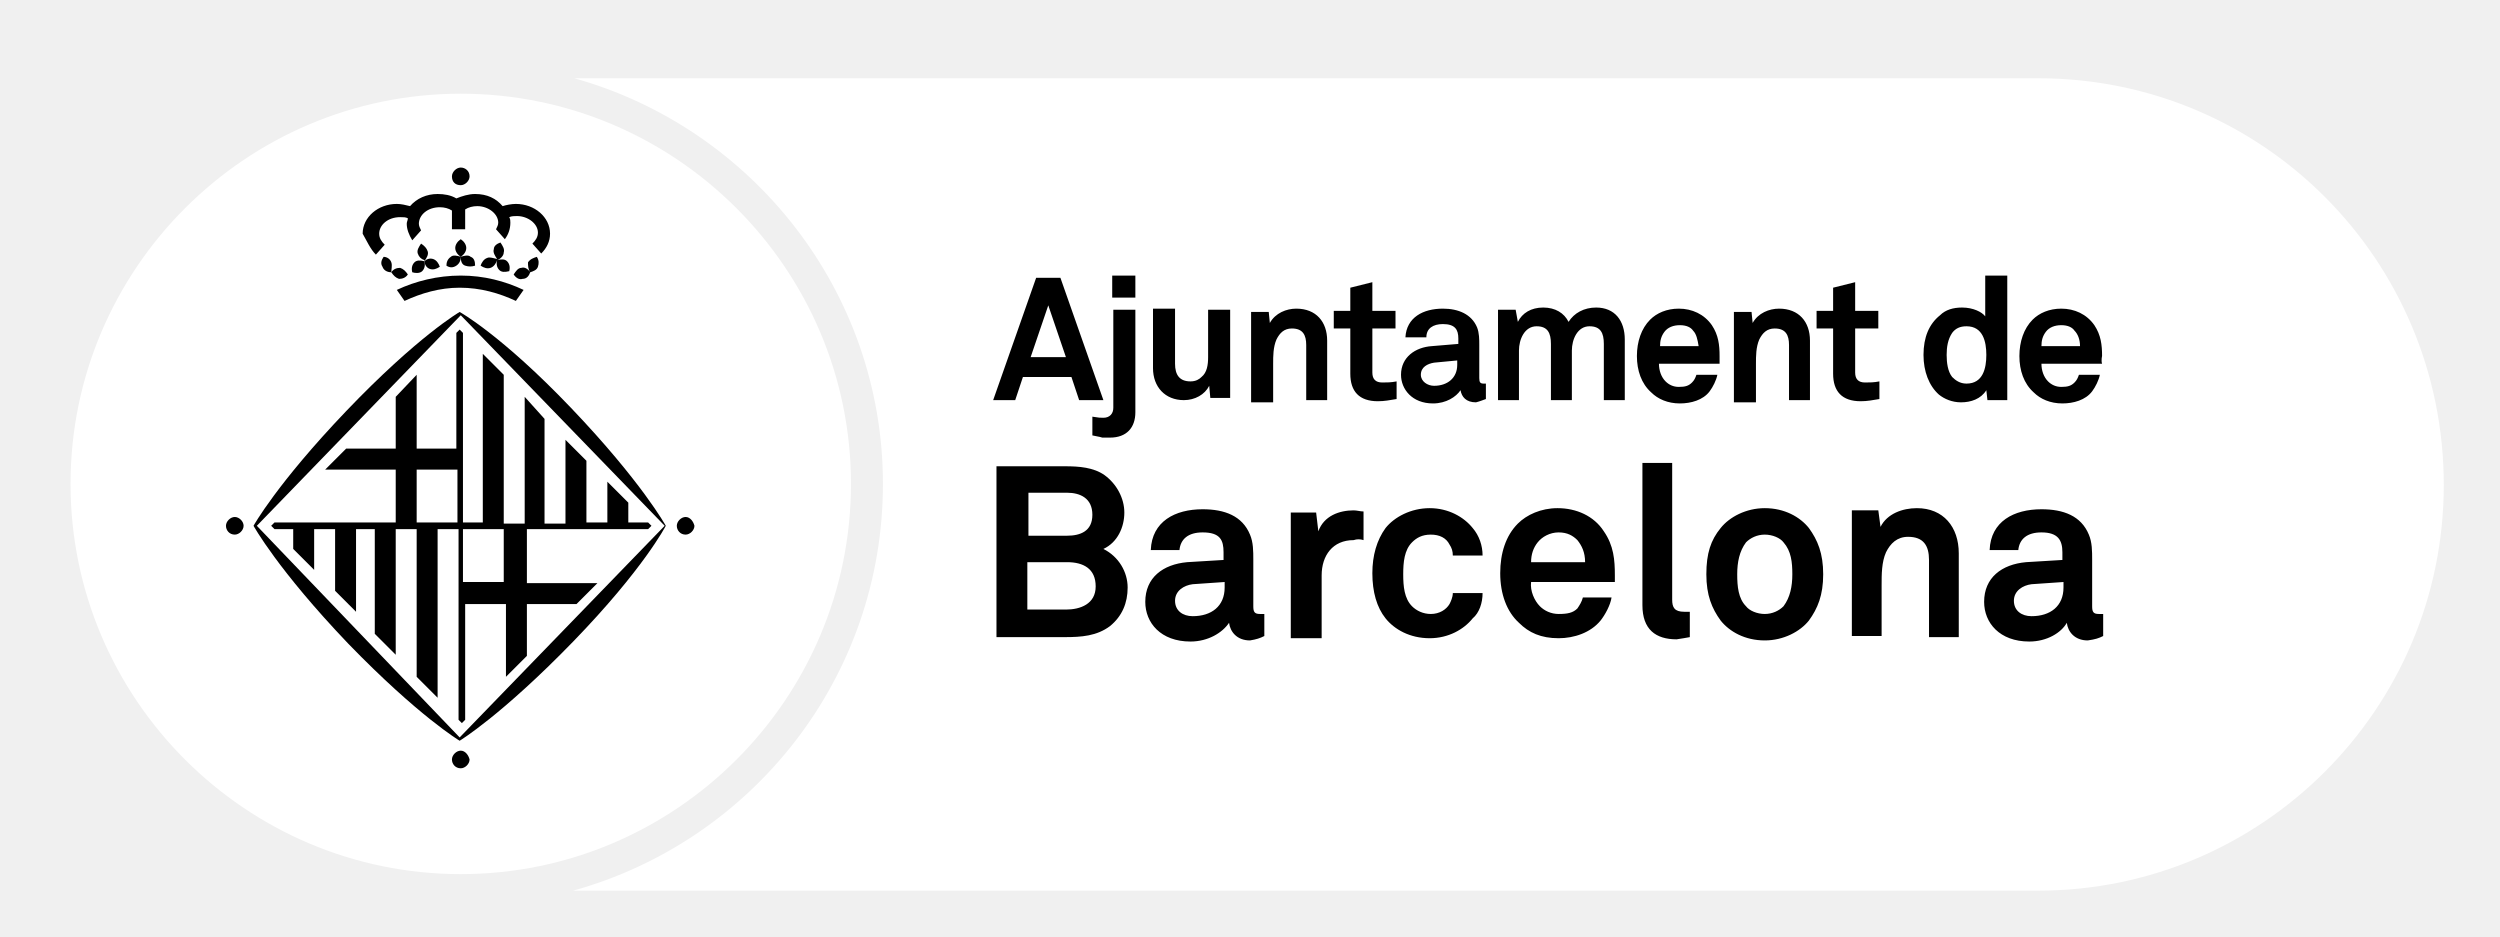
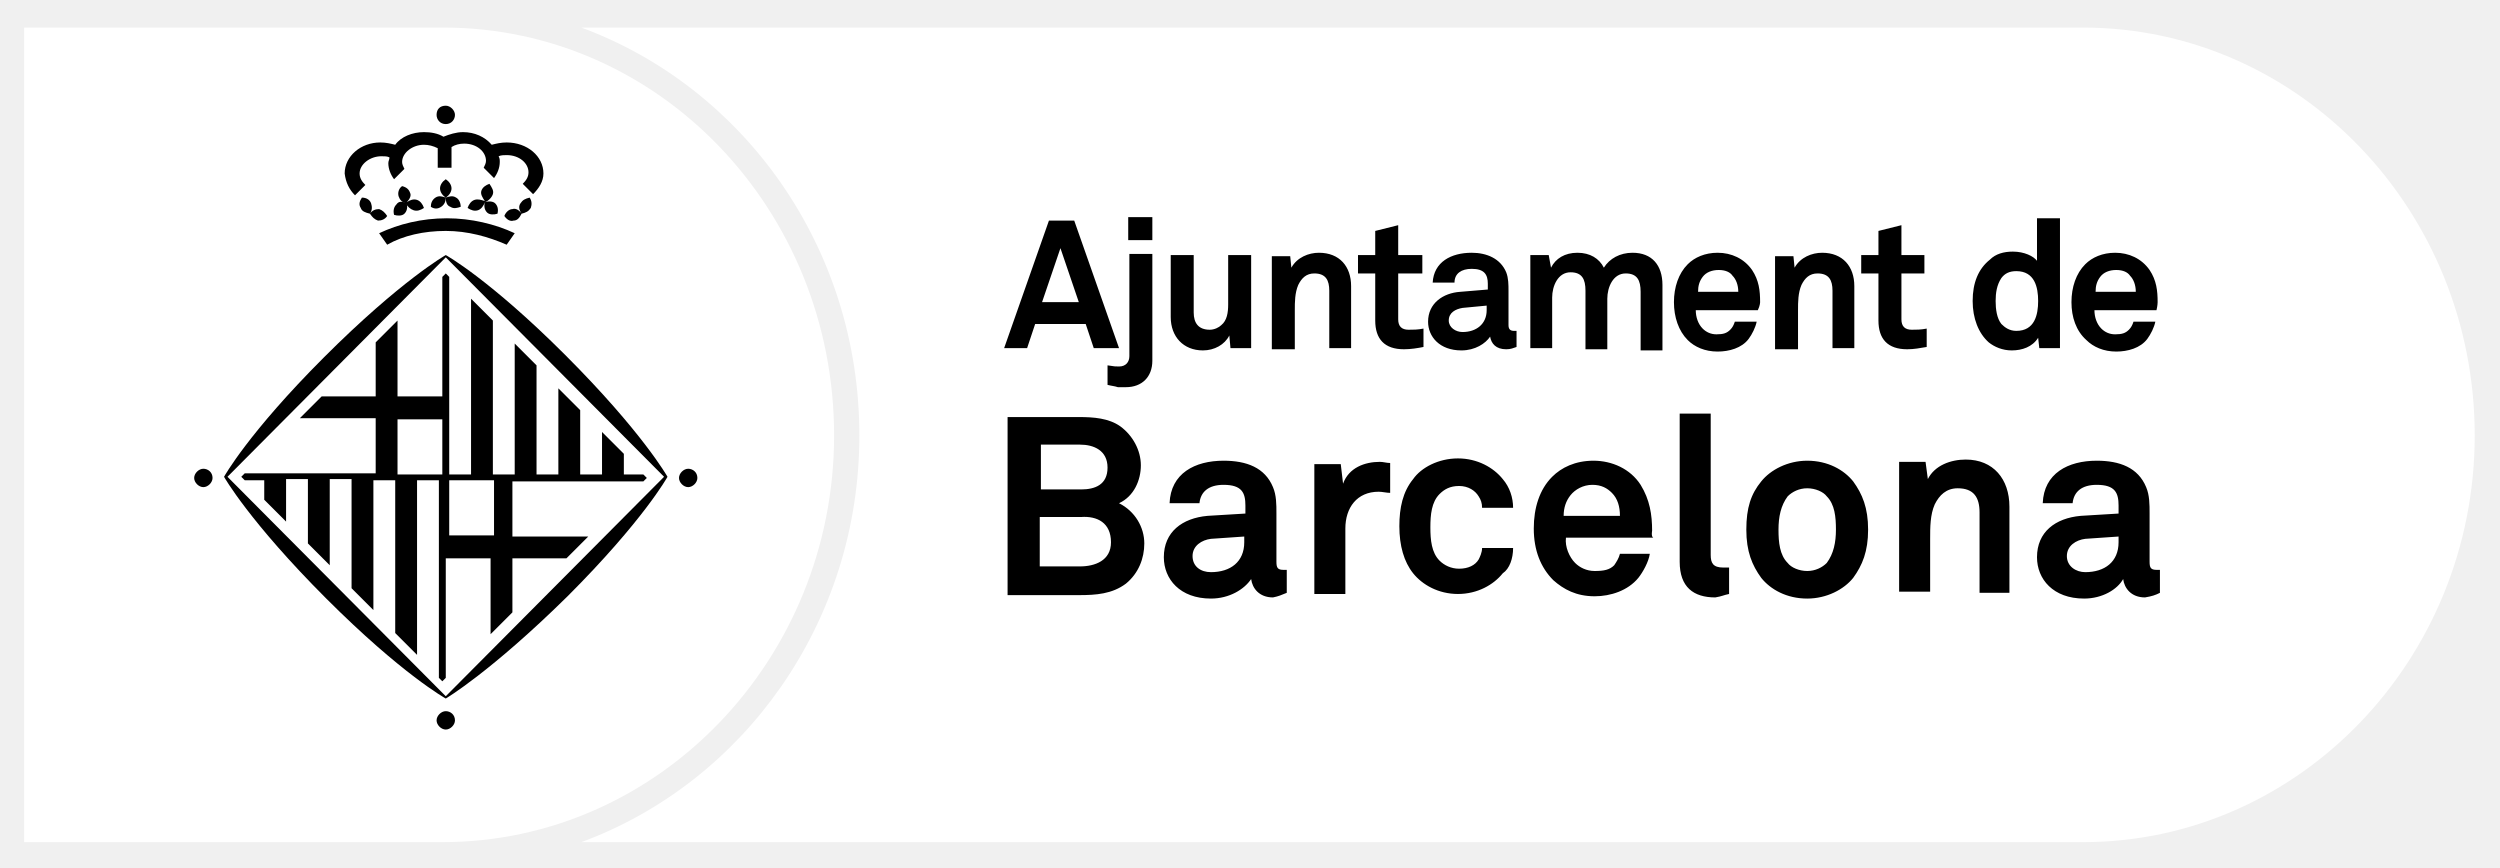
- <svg xmlns="http://www.w3.org/2000/svg" version="1.1" x="0px" y="0px" viewBox="0 0 226.8 85" style="enable-background:new 0 0 226.8 85;" xml:space="preserve">
+ <svg xmlns="http://www.w3.org/2000/svg" version="1.1" x="0px" y="0px" viewBox="0 0 217.6 75.5" style="enable-background:new 0 0 217.6 75.5;" xml:space="preserve">
  <style type="text/css">
	.st0{fill:#FFFFFF;}
</style>
  <g id="Capa_1">
</g>
  <g id="dsgn">
    <g>
-       <path class="st0" d="M80.1,43.9c0-17.5-11.9-32.3-28-36.8h132.8c20.4,0,36.8,16.5,36.8,36.9c0,20.3-16.5,36.8-36.8,36.8    c0,0,0,0-0.1,0H52C68.2,76.3,80.1,61.5,80.1,43.9z" />
-       <path class="st0" d="M41.8,8.5c19.5,0,35.4,15.9,35.4,35.4c0,19.5-15.9,35.4-35.4,35.4c-19.5,0-35.4-15.9-35.4-35.4    C6.4,24.4,22.3,8.5,41.8,8.5z" />
+       <path class="st0" d="M215.4,37.9c0,19.5-15.3,35.4-34.1,35.4H50.6c14.1-5.2,24.2-19.1,24.2-35.4c0-16.4-10.1-30.3-24.2-35.5h130.7    C200.1,2.4,215.4,18.3,215.4,37.9z" />
+       <path class="st0" d="M72.6,37.9c0,19.5-15.3,35.4-34.1,35.4H2.1V2.4h36.5C57.4,2.4,72.6,18.3,72.6,37.9z" />
    </g>
+     <path d="M184.4,47.2c0,1.7-1.2,2.6-2.9,2.6c-0.8,0-1.6-0.5-1.6-1.4c0-0.9,0.8-1.4,1.6-1.5l2.9-0.2V47.2z M188,51.6v-2   c0,0-0.2,0-0.3,0c-0.5,0-0.6-0.2-0.6-0.7v-4.2c0-0.8,0-1.6-0.3-2.3c-0.7-1.7-2.3-2.3-4.3-2.3c-2.5,0-4.6,1.1-4.7,3.7h2.6   c0.1-1,0.8-1.6,2.1-1.6c1.6,0,1.9,0.7,1.9,1.8v0.7l-3.3,0.2c-2.2,0.2-3.8,1.4-3.8,3.6c0,1.9,1.4,3.6,4.1,3.6c1.6,0,2.9-0.8,3.4-1.7   c0.1,0.8,0.7,1.6,1.9,1.6C187.3,51.9,187.6,51.8,188,51.6z M174.9,51.7v-7.6c0-2.4-1.4-4.1-3.8-4.1c-1.3,0-2.7,0.5-3.3,1.7   l-0.2-1.5h-2.3v11.3h2.7v-4.6c0-1,0-2.1,0.4-3c0.4-0.8,1-1.4,2-1.4c1.4,0,1.9,0.8,1.9,2.1v7H174.9z M159.8,46.1   c0,1.1-0.2,2.1-0.8,2.9c-0.4,0.4-1,0.7-1.7,0.7c-0.7,0-1.4-0.3-1.7-0.7c-0.7-0.7-0.8-1.8-0.8-2.9c0-1.1,0.2-2.1,0.8-2.9   c0.4-0.4,1-0.7,1.7-0.7c0.7,0,1.4,0.3,1.7,0.7C159.7,43.9,159.8,45,159.8,46.1 M162.6,46.1c0-1.9-0.5-3.1-1.3-4.2   c-0.8-1-2.2-1.8-4-1.8c-1.7,0-3.2,0.8-4,1.8c-0.9,1.1-1.3,2.3-1.3,4.2c0,1.9,0.5,3.1,1.3,4.2c0.8,1,2.2,1.8,4,1.8   c1.7,0,3.2-0.8,4-1.8C162.1,49.2,162.6,48,162.6,46.1 M150.5,51.7v-2.3c-0.2,0-0.2,0-0.5,0c-0.9,0-1.1-0.4-1.1-1.1V36h-2.7v12.9   c0,2.2,1.2,3.1,3.1,3.1C149.9,51.9,150,51.8,150.5,51.7 M141,44.9h-4.9c0-0.7,0.2-1.3,0.6-1.8c0.4-0.5,1.1-0.9,1.9-0.9   c0.8,0,1.3,0.3,1.7,0.7C140.8,43.4,141,44.1,141,44.9 M143.8,46.2c0-1.4-0.2-2.7-1-4c-0.9-1.4-2.5-2.1-4.1-2.1   c-1.6,0-2.8,0.6-3.6,1.4c-1.1,1.1-1.6,2.7-1.6,4.5c0,1.9,0.6,3.4,1.7,4.5c0.9,0.8,2,1.4,3.6,1.4c1.4,0,2.9-0.5,3.8-1.6   c0.4-0.5,0.9-1.4,1-2.1h-2.6c-0.1,0.4-0.3,0.7-0.5,1c-0.4,0.4-0.9,0.5-1.7,0.5c-0.7,0-1.3-0.3-1.7-0.7c-0.5-0.5-0.9-1.4-0.8-2.2   h7.6C143.7,46.7,143.8,46.2,143.8,46.2 M131.7,47.7h-2.7c0,0.4-0.2,0.8-0.3,1c-0.3,0.5-0.9,0.8-1.7,0.8c-0.7,0-1.3-0.3-1.7-0.7   c-0.7-0.7-0.8-1.8-0.8-2.9c0-1.1,0.1-2.2,0.8-2.9c0.4-0.4,0.9-0.7,1.7-0.7c0.8,0,1.4,0.4,1.7,0.9c0.2,0.3,0.3,0.6,0.3,1h2.7   c0-0.9-0.3-1.8-0.9-2.5c-0.8-1-2.2-1.8-3.9-1.8c-1.7,0-3.2,0.8-3.9,1.8c-0.9,1.1-1.2,2.5-1.2,4.1c0,1.7,0.4,3.1,1.2,4.1   c0.8,1,2.2,1.8,3.9,1.8c1.7,0,3.1-0.8,3.9-1.8C131.4,49.5,131.7,48.6,131.7,47.7 M121,42.9v-2.6c-0.3,0-0.6-0.1-0.9-0.1   c-1.3,0-2.7,0.5-3.2,1.9l-0.2-1.7h-2.3v11.3h2.7V46c0-1.8,1-3.2,2.9-3.2C120.3,42.8,120.7,42.9,121,42.9 M108.3,47.2   c0,1.7-1.2,2.6-2.9,2.6c-0.9,0-1.6-0.5-1.6-1.4c0-0.9,0.8-1.4,1.6-1.5l2.9-0.2V47.2z M112,51.6v-2c0,0-0.2,0-0.3,0   c-0.5,0-0.6-0.2-0.6-0.7v-4.2c0-0.8,0-1.6-0.3-2.3c-0.7-1.7-2.3-2.3-4.3-2.3c-2.5,0-4.6,1.1-4.7,3.7h2.6c0.1-1,0.8-1.6,2.1-1.6   c1.6,0,1.9,0.7,1.9,1.8v0.7l-3.3,0.2c-2.2,0.2-3.8,1.4-3.8,3.6c0,1.9,1.4,3.6,4.1,3.6c1.6,0,2.9-0.8,3.5-1.7   c0.1,0.8,0.7,1.6,1.9,1.6C111.3,51.9,111.5,51.8,112,51.6z M96.7,47.2c0,1.6-1.4,2.1-2.7,2.1h-3.5v-4.3h3.6   C95.5,44.9,96.7,45.5,96.7,47.2 M96.4,40.7c0,1.5-1.1,1.9-2.3,1.9h-3.5v-3.9H94C95.2,38.7,96.4,39.2,96.4,40.7 M99.6,47.3   c0-1.4-0.8-2.8-2.2-3.5c1.3-0.6,1.9-2,1.9-3.3c0-1.3-0.7-2.6-1.8-3.4c-1-0.7-2.3-0.8-3.6-0.8h-6.2v15.5h6.2c1.5,0,2.9-0.1,4.1-1   C99.1,49.9,99.6,48.6,99.6,47.3" />
+     <path d="M185.9,25.4h-3.5c0-0.5,0.1-0.9,0.4-1.3c0.3-0.4,0.8-0.6,1.4-0.6c0.6,0,1,0.2,1.2,0.5C185.7,24.3,185.9,24.8,185.9,25.4    M187.8,26.3c0-1-0.1-1.9-0.7-2.8c-0.7-1-1.8-1.5-3-1.5c-1.1,0-2,0.4-2.6,1c-0.8,0.8-1.2,2-1.2,3.3c0,1.3,0.4,2.5,1.3,3.3   c0.6,0.6,1.5,1,2.6,1c1,0,2.1-0.3,2.7-1.1c0.3-0.4,0.6-1,0.7-1.5h-1.9c-0.1,0.3-0.2,0.5-0.4,0.7c-0.3,0.3-0.6,0.4-1.2,0.4   c-0.5,0-0.9-0.2-1.2-0.5c-0.4-0.4-0.6-1-0.6-1.6h5.4C187.8,26.6,187.8,26.3,187.8,26.3 M177.4,26.2c0,1.2-0.3,2.6-1.9,2.6   c-0.6,0-1-0.3-1.3-0.6c-0.4-0.5-0.5-1.3-0.5-2c0-0.7,0.1-1.4,0.5-2c0.3-0.4,0.7-0.6,1.3-0.6C177.1,23.6,177.4,25,177.4,26.2    M179.3,30.3V19h-2v3.7c-0.3-0.4-1.1-0.8-2.1-0.8c-0.8,0-1.5,0.2-2,0.7c-1,0.8-1.5,2-1.5,3.6c0,1.5,0.5,2.8,1.4,3.6   c0.5,0.4,1.2,0.7,2,0.7c0.9,0,1.8-0.3,2.3-1.1l0.1,0.9H179.3z M167.7,30.2v-1.6c-0.5,0.1-0.9,0.1-1.3,0.1c-0.6,0-0.9-0.3-0.9-0.9   v-4h2v-1.6h-2v-2.6l-2,0.5v2.1H162v1.6h1.5v4.1c0,1.6,0.8,2.5,2.5,2.5C166.6,30.4,167.1,30.3,167.7,30.2 M161.4,30.3v-5.4   c0-1.7-1-2.9-2.8-2.9c-0.9,0-1.9,0.4-2.4,1.3l-0.1-1h-1.6v8.1h2V27c0-0.7,0-1.5,0.3-2.2c0.3-0.6,0.7-1,1.4-1c1,0,1.3,0.6,1.3,1.5v5   H161.4z M151.3,25.4h-3.5c0-0.5,0.1-0.9,0.4-1.3c0.3-0.4,0.8-0.6,1.4-0.6c0.6,0,1,0.2,1.2,0.5C151.1,24.3,151.3,24.8,151.3,25.4    M153.2,26.3c0-1-0.1-1.9-0.7-2.8c-0.7-1-1.8-1.5-3-1.5c-1.1,0-2,0.4-2.6,1c-0.8,0.8-1.2,2-1.2,3.3c0,1.3,0.4,2.5,1.2,3.3   c0.6,0.6,1.5,1,2.6,1c1,0,2.1-0.3,2.7-1.1c0.3-0.4,0.6-1,0.7-1.5h-1.9c-0.1,0.3-0.2,0.5-0.4,0.7c-0.3,0.3-0.6,0.4-1.2,0.4   c-0.5,0-0.9-0.2-1.2-0.5c-0.4-0.4-0.6-1-0.6-1.6h5.4C153.2,26.6,153.2,26.3,153.2,26.3 M144.7,30.3v-5.5c0-1.7-0.9-2.8-2.6-2.8   c-1.1,0-2,0.5-2.5,1.3c-0.4-0.8-1.2-1.3-2.3-1.3c-1.1,0-1.9,0.5-2.3,1.3l-0.2-1.1h-1.6v8.1h1.9v-4.4c0-1,0.5-2.2,1.6-2.2   c1,0,1.3,0.6,1.3,1.6v5.1h1.9v-4.4c0-1,0.5-2.2,1.6-2.2c1,0,1.3,0.6,1.3,1.6v5.1H144.7z M129.4,27c0,1.2-0.9,1.9-2.1,1.9   c-0.6,0-1.2-0.4-1.2-1c0-0.7,0.6-1,1.2-1.1l2.1-0.2V27z M132,30.2v-1.4c0,0-0.1,0-0.2,0c-0.3,0-0.5-0.1-0.5-0.5v-3   c0-0.5,0-1.1-0.2-1.6c-0.5-1.2-1.7-1.7-3-1.7c-1.8,0-3.3,0.8-3.4,2.6h1.9c0-0.8,0.6-1.2,1.5-1.2c1.1,0,1.4,0.5,1.4,1.3v0.5   l-2.4,0.2c-1.5,0.1-2.8,1-2.8,2.6c0,1.3,1,2.5,2.9,2.5c1.2,0,2.1-0.6,2.5-1.2c0.1,0.6,0.5,1.1,1.4,1.1   C131.5,30.4,131.7,30.3,132,30.2z M123.9,30.2v-1.6c-0.5,0.1-0.9,0.1-1.3,0.1c-0.6,0-0.9-0.3-0.9-0.9v-4h2.1v-1.6h-2.1v-2.6l-2,0.5   v2.1h-1.5v1.6h1.5v4.1c0,1.6,0.8,2.5,2.5,2.5C122.8,30.4,123.4,30.3,123.9,30.2 M117.6,30.3v-5.4c0-1.7-1-2.9-2.8-2.9   c-0.9,0-1.9,0.4-2.4,1.3l-0.1-1h-1.6v8.1h2V27c0-0.7,0-1.5,0.3-2.2c0.3-0.6,0.7-1,1.4-1c1,0,1.3,0.6,1.3,1.5v5H117.6z M108.9,30.3   v-8.1h-2v4.3c0,0.7-0.1,1.4-0.6,1.8c-0.2,0.2-0.6,0.4-1,0.4c-1,0-1.4-0.6-1.4-1.5v-5h-2v5.4c0,1.7,1.1,2.9,2.8,2.9   c1,0,1.9-0.5,2.3-1.3l0.1,1.1H108.9z M100.3,31.4v-9.3h-2V31c0,0.5-0.3,0.9-0.9,0.9c-0.3,0-0.4,0-1-0.1v1.7   c0.4,0.1,0.6,0.1,0.9,0.2c0.2,0,0.5,0,0.7,0C99.4,33.7,100.3,32.8,100.3,31.4 M100.3,18.9h-2.1v2h2.1V18.9z M93.9,26.3h-3.2   l1.6-4.7L93.9,26.3z M97.4,30.3l-3.9-11.1h-2.2l-3.9,11.1h2l0.7-2.1h4.4l0.7,2.1H97.4z" />
    <g>
      <g>
        <g>
-           <path d="M40.9,23.3c-0.3,0.2-0.4,0.5-0.4,0.8c0.3,0.2,0.6,0.2,0.9,0c0.3-0.2,0.4-0.5,0.4-0.8c0,0.4,0.1,0.7,0.4,0.8      c0.3,0.1,0.6,0.1,0.9,0c0-0.4-0.1-0.7-0.4-0.8c-0.2-0.2-0.6-0.1-0.9,0c0.3-0.2,0.5-0.5,0.5-0.8c0-0.3-0.2-0.6-0.5-0.8      c-0.3,0.2-0.5,0.5-0.5,0.8c0,0.3,0.2,0.6,0.5,0.8C41.5,23.2,41.1,23.1,40.9,23.3" />
-           <path d="M44.2,23.4c-0.3,0.1-0.5,0.4-0.6,0.7c0.3,0.2,0.6,0.3,0.9,0.2c0.3-0.1,0.5-0.4,0.6-0.7c-0.1,0.4,0,0.7,0.2,0.9      c0.2,0.2,0.5,0.2,0.9,0.1c0.1-0.4,0-0.7-0.2-0.9c-0.2-0.2-0.5-0.2-0.9-0.1c0.3-0.1,0.6-0.4,0.6-0.7c0.1-0.3-0.1-0.6-0.3-0.9      c-0.3,0.1-0.6,0.3-0.6,0.6c-0.1,0.3,0.1,0.6,0.3,0.9C44.7,23.4,44.4,23.3,44.2,23.4" />
-           <path d="M48.1,24.7c0.3-0.1,0.6-0.2,0.7-0.5c0.1-0.3,0.1-0.6-0.1-0.9c-0.3,0.1-0.6,0.2-0.8,0.5C47.9,24.1,47.9,24.4,48.1,24.7      c-0.2-0.3-0.5-0.5-0.8-0.4c-0.3,0-0.5,0.3-0.7,0.6c0.2,0.3,0.5,0.5,0.8,0.4C47.8,25.3,48,25,48.1,24.7" />
-           <path d="M37.6,23.8c-0.2,0.2-0.3,0.5-0.2,0.9c0.3,0.1,0.7,0.1,0.9-0.1c0.2-0.2,0.3-0.5,0.2-0.9C38.1,23.6,37.8,23.6,37.6,23.8" />
-           <path d="M39,24.4c0.3,0.1,0.6,0,0.9-0.2c-0.1-0.3-0.3-0.6-0.6-0.7c-0.3-0.1-0.6,0-0.8,0.2c0.2-0.3,0.4-0.6,0.3-0.9      c-0.1-0.3-0.3-0.5-0.6-0.7c-0.2,0.3-0.4,0.6-0.3,0.9c0.1,0.3,0.3,0.5,0.6,0.6C38.5,24,38.7,24.3,39,24.4" />
-           <path d="M35.5,23.8c-0.1-0.3-0.4-0.5-0.7-0.5c-0.2,0.3-0.3,0.6-0.1,0.9c0.1,0.3,0.4,0.5,0.8,0.5c0.2,0.3,0.4,0.5,0.7,0.6      c0.3,0,0.6-0.1,0.8-0.4c-0.2-0.3-0.4-0.5-0.7-0.6c-0.3,0-0.6,0.1-0.8,0.4C35.5,24.4,35.6,24.1,35.5,23.8" />
-           <path d="M41.8,16.8c0.4,0,0.8-0.4,0.8-0.8c0-0.5-0.4-0.8-0.8-0.8c-0.4,0-0.8,0.4-0.8,0.8C41,16.5,41.3,16.8,41.8,16.8" />
-           <path d="M41.7,26.1c1.9,0,3.6,0.5,5.1,1.2l0.7-1c-1.7-0.8-3.6-1.3-5.7-1.3c-2.1,0-4.1,0.5-5.8,1.3l0.7,1      C38.2,26.6,39.9,26.1,41.7,26.1" />
-           <path d="M34.1,23.1l0.8-0.9c-0.3-0.3-0.5-0.6-0.5-1c0-0.8,0.8-1.5,1.9-1.5c0.3,0,0.5,0,0.7,0.1c0,0.2-0.1,0.3-0.1,0.5      c0,0.5,0.2,1,0.5,1.5l0.8-0.9c-0.1-0.2-0.2-0.4-0.2-0.6c0-0.8,0.8-1.5,1.9-1.5c0.4,0,0.8,0.1,1.1,0.3v1.7h1.2v-1.8      c0.3-0.2,0.7-0.3,1.1-0.3c1,0,1.9,0.7,1.9,1.5c0,0.2-0.1,0.4-0.2,0.6l0.8,0.9c0.3-0.4,0.5-0.9,0.5-1.5c0-0.2,0-0.3-0.1-0.5      c0.2-0.1,0.5-0.1,0.7-0.1c1,0,1.9,0.7,1.9,1.5c0,0.4-0.2,0.7-0.5,1l0.8,0.9c0.5-0.5,0.8-1.1,0.8-1.8c0-1.5-1.4-2.7-3.1-2.7      c-0.4,0-0.9,0.1-1.2,0.2c-0.6-0.7-1.4-1.1-2.5-1.1c-0.6,0-1.2,0.2-1.7,0.4c-0.5-0.3-1.1-0.4-1.7-0.4c-1,0-1.9,0.4-2.5,1.1      c-0.4-0.1-0.8-0.2-1.2-0.2c-1.7,0-3.1,1.2-3.1,2.7C33.3,21.9,33.6,22.6,34.1,23.1" />
-           <path d="M42,48h3.7v4.8H42V48z M41.5,47.4h-3.7v-4.8h3.7V47.4z M41.5,40.7h-3.7V34L35.9,36v4.7h-4.5l-1.9,1.9h6.4v4.8h-11      l-0.3,0.3l0.3,0.3h1.7v1.8l1.9,1.9V48h1.9v5.6l1.9,1.9V48H34v9.5l1.9,1.9V48h1.9v13.4l1.9,1.9V48h1.9v17.3l0.3,0.3l0.3-0.3V54.8      h3.7v6.6l1.9-1.9v-4.7h4.5l1.9-1.9h-6.4V48h11l0.3-0.3l-0.3-0.3H57v-1.8l-1.9-1.9v3.7h-1.9v-5.6l-1.9-1.9v7.6h-1.9v-9.5L47.6,36      v11.5h-1.9V34l-1.9-1.9v15.3H42V30.2l-0.3-0.3l-0.3,0.3V40.7z" />
-           <path d="M41.8,68.1c-0.4,0-0.8,0.4-0.8,0.8c0,0.4,0.3,0.8,0.8,0.8c0.4,0,0.8-0.4,0.8-0.8C42.5,68.5,42.2,68.1,41.8,68.1" />
-           <path d="M21.3,46.9c-0.4,0-0.8,0.4-0.8,0.8c0,0.4,0.3,0.8,0.8,0.8c0.4,0,0.8-0.4,0.8-0.8C22.1,47.3,21.7,46.9,21.3,46.9" />
-           <path d="M62.2,46.9c-0.4,0-0.8,0.4-0.8,0.8c0,0.4,0.3,0.8,0.8,0.8c0.4,0,0.8-0.4,0.8-0.8C62.9,47.3,62.6,46.9,62.2,46.9" />
-           <path d="M41.7,66.9L23.3,47.7l18.5-19.1l18.5,19.1L41.7,66.9z M41.7,28.3c0,0-3.8,2.2-10.3,9C25.1,43.9,23,47.7,23,47.7      s2.2,4,8.6,10.7c6.4,6.6,10.1,8.8,10.1,8.8s3.8-2.3,10.3-9c6.4-6.6,8.4-10.5,8.4-10.5s-2.2-4-8.6-10.7      C45.5,30.4,41.7,28.3,41.7,28.3" />
+           <path d="M37.9,17.2c-0.3,0.2-0.4,0.5-0.4,0.8c0.3,0.2,0.6,0.2,0.9,0c0.3-0.2,0.4-0.5,0.4-0.8c0,0.4,0.1,0.7,0.4,0.8      c0.3,0.2,0.6,0.1,0.9,0c0-0.4-0.2-0.7-0.4-0.8c-0.3-0.2-0.6-0.1-0.9,0c0.3-0.2,0.5-0.5,0.5-0.8c0-0.3-0.2-0.6-0.5-0.8      c-0.3,0.2-0.5,0.5-0.5,0.8c0,0.3,0.2,0.6,0.5,0.8C38.5,17.1,38.2,17,37.9,17.2" />
+           <path d="M41.3,17.4c-0.3,0.1-0.5,0.4-0.6,0.7c0.3,0.2,0.6,0.3,0.9,0.2c0.3-0.1,0.5-0.4,0.6-0.7c-0.1,0.4,0,0.7,0.2,0.9      c0.2,0.2,0.6,0.2,0.9,0.1c0.1-0.4,0-0.7-0.2-0.9c-0.2-0.2-0.6-0.2-0.9-0.1c0.3-0.1,0.6-0.4,0.7-0.7c0.1-0.3-0.1-0.6-0.3-0.9      c-0.3,0.1-0.6,0.3-0.7,0.6c-0.1,0.3,0.1,0.6,0.3,0.9C41.9,17.4,41.6,17.3,41.3,17.4" />
+           <path d="M45.4,18.6c0.4-0.1,0.6-0.2,0.8-0.5c0.1-0.3,0.1-0.6-0.1-0.9c-0.4,0.1-0.6,0.2-0.8,0.5C45.1,18,45.2,18.3,45.4,18.6      c-0.2-0.3-0.5-0.5-0.8-0.4c-0.3,0-0.6,0.3-0.7,0.6c0.2,0.3,0.5,0.5,0.8,0.4C45,19.2,45.2,19,45.4,18.6" />
+           <path d="M34.5,17.8c-0.2,0.2-0.3,0.5-0.2,0.9c0.3,0.1,0.7,0.1,0.9-0.1c0.2-0.2,0.3-0.5,0.2-0.9C35,17.5,34.7,17.5,34.5,17.8" />
+           <path d="M36,18.3c0.3,0.1,0.6,0,0.9-0.2c-0.1-0.3-0.3-0.6-0.6-0.7c-0.3-0.1-0.6,0-0.9,0.2c0.3-0.3,0.4-0.6,0.3-0.8      c-0.1-0.3-0.3-0.5-0.7-0.6c-0.3,0.2-0.4,0.6-0.3,0.9c0.1,0.3,0.3,0.5,0.6,0.6C35.5,18,35.7,18.2,36,18.3" />
+           <path d="M32.3,17.7c-0.1-0.3-0.4-0.5-0.8-0.5c-0.2,0.3-0.3,0.6-0.1,0.9c0.1,0.3,0.4,0.4,0.8,0.5c0.2,0.3,0.4,0.5,0.7,0.6      c0.3,0,0.6-0.1,0.8-0.4c-0.2-0.3-0.4-0.5-0.7-0.6c-0.3,0-0.6,0.1-0.8,0.4C32.4,18.3,32.4,18,32.3,17.7" />
+           <path d="M38.8,10.8c0.5,0,0.8-0.4,0.8-0.8c0-0.4-0.4-0.8-0.8-0.8C38.3,9.2,38,9.5,38,10C38,10.4,38.3,10.8,38.8,10.8" />
+           <path d="M38.8,20.1c1.9,0,3.7,0.5,5.3,1.2l0.7-1c-1.7-0.8-3.8-1.3-5.9-1.3c-2.2,0-4.2,0.5-5.9,1.3l0.7,1      C35.1,20.5,36.9,20.1,38.8,20.1" />
+           <path d="M30.9,17l0.9-0.9c-0.3-0.3-0.5-0.6-0.5-1c0-0.8,0.9-1.5,1.9-1.5c0.3,0,0.5,0,0.7,0.1c0,0.2-0.1,0.3-0.1,0.5      c0,0.5,0.2,1,0.5,1.4l0.9-0.9c-0.1-0.2-0.2-0.4-0.2-0.6c0-0.8,0.9-1.5,1.9-1.5c0.4,0,0.8,0.1,1.2,0.3v1.7h1.2v-1.8      c0.3-0.2,0.7-0.3,1.1-0.3c1.1,0,1.9,0.7,1.9,1.5c0,0.2-0.1,0.4-0.2,0.6l0.9,0.9c0.3-0.4,0.5-0.9,0.5-1.4c0-0.2,0-0.3-0.1-0.5      c0.2-0.1,0.5-0.1,0.7-0.1c1.1,0,1.9,0.7,1.9,1.5c0,0.4-0.2,0.7-0.5,1l0.9,0.9c0.5-0.5,0.9-1.1,0.9-1.8c0-1.5-1.4-2.7-3.2-2.7      c-0.5,0-0.9,0.1-1.3,0.2c-0.6-0.7-1.5-1.1-2.5-1.1c-0.6,0-1.2,0.2-1.7,0.4c-0.5-0.3-1.1-0.4-1.7-0.4c-1,0-2,0.4-2.5,1.1      c-0.4-0.1-0.8-0.2-1.3-0.2c-1.7,0-3.1,1.2-3.1,2.7C30.1,15.9,30.4,16.5,30.9,17" />
+           <path d="M39.1,41.8h3.9v4.8h-3.9V41.8z M38.5,41.3h-3.9v-4.8h3.9V41.3z M38.5,34.5h-3.9v-6.6l-1.9,1.9v4.7h-4.7l-1.9,1.9h6.6      v4.8H21.3L21,41.5l0.3,0.3h1.7v1.7l1.9,1.9v-3.7h1.9v5.6l1.9,1.9v-7.5h1.9v9.5l1.9,1.9V41.8h1.9v13.3l1.9,1.9V41.8h1.9V59      l0.3,0.3l0.3-0.3V48.6h3.9v6.6l1.9-1.9v-4.7h4.7l1.9-1.9h-6.6v-4.8h11.4l0.3-0.3l-0.3-0.3h-1.7v-1.8l-1.9-1.9v3.7h-1.9v-5.6      l-1.9-1.9v7.5h-1.9v-9.5l-1.9-1.9v11.4h-1.9V27.9L41,26v15.3h-1.9V24.1l-0.3-0.3l-0.3,0.3V34.5z" />
+           <path d="M38.8,61.9c-0.4,0-0.8,0.4-0.8,0.8c0,0.4,0.4,0.8,0.8,0.8c0.4,0,0.8-0.4,0.8-0.8C39.6,62.2,39.2,61.9,38.8,61.9" />
+           <path d="M17.7,40.8c-0.4,0-0.8,0.4-0.8,0.8c0,0.4,0.4,0.8,0.8,0.8c0.4,0,0.8-0.4,0.8-0.8C18.5,41.1,18.1,40.8,17.7,40.8" />
+           <path d="M59.9,40.8c-0.4,0-0.8,0.4-0.8,0.8c0,0.4,0.4,0.8,0.8,0.8c0.4,0,0.8-0.4,0.8-0.8C60.7,41.1,60.3,40.8,59.9,40.8" />
+           <path d="M38.8,60.6l-19-19.1l19-19.1l19,19.1L38.8,60.6z M38.8,22.2c0,0-3.9,2.2-10.6,8.9c-6.6,6.6-8.7,10.4-8.7,10.4      s2.2,3.9,8.9,10.6c6.6,6.6,10.4,8.7,10.4,8.7s3.9-2.3,10.6-8.9c6.6-6.6,8.7-10.4,8.7-10.4s-2.2-3.9-8.9-10.6      C42.6,24.3,38.8,22.2,38.8,22.2" />
        </g>
-       </g>
-     </g>
-     <g>
-       <path d="M187.2,53.3c0,1.7-1.2,2.6-2.9,2.6c-0.9,0-1.6-0.5-1.6-1.4c0-0.9,0.8-1.4,1.6-1.5l2.9-0.2V53.3z M190.8,57.7v-2    c0,0-0.2,0-0.4,0c-0.5,0-0.6-0.2-0.6-0.7v-4.2c0-0.8,0-1.6-0.3-2.3c-0.7-1.7-2.3-2.3-4.3-2.3c-2.5,0-4.6,1.1-4.7,3.7h2.6    c0.1-1,0.8-1.6,2.1-1.6c1.5,0,1.9,0.7,1.9,1.8v0.7l-3.3,0.2c-2.2,0.2-3.8,1.4-3.8,3.6c0,1.9,1.4,3.6,4.1,3.6    c1.6,0,2.9-0.8,3.4-1.7c0.1,0.8,0.7,1.6,1.9,1.6C190.1,58,190.4,57.9,190.8,57.7z M177.7,57.8v-7.6c0-2.4-1.4-4.1-3.8-4.1    c-1.3,0-2.7,0.5-3.3,1.7l-0.2-1.5H168v11.4h2.7v-4.6c0-1,0-2.1,0.4-3c0.4-0.8,1-1.4,2-1.4c1.4,0,1.9,0.8,1.9,2.1v7H177.7z     M162.6,52.1c0,1.1-0.2,2.1-0.8,2.9c-0.4,0.4-1,0.7-1.7,0.7c-0.7,0-1.4-0.3-1.7-0.7c-0.7-0.7-0.8-1.8-0.8-2.9    c0-1.1,0.2-2.1,0.8-2.9c0.4-0.4,1-0.7,1.7-0.7c0.7,0,1.4,0.3,1.7,0.7C162.5,50,162.6,51,162.6,52.1 M165.4,52.1    c0-1.9-0.5-3.1-1.3-4.2c-0.8-1-2.2-1.8-4-1.8c-1.7,0-3.2,0.8-4,1.8c-0.9,1.1-1.3,2.3-1.3,4.2c0,1.9,0.5,3.1,1.3,4.2    c0.8,1,2.2,1.8,4,1.8c1.7,0,3.2-0.8,4-1.8C164.9,55.2,165.4,54,165.4,52.1 M153.3,57.8v-2.3c-0.2,0-0.2,0-0.5,0    c-0.9,0-1.1-0.4-1.1-1.1V42H149v12.9c0,2.2,1.2,3.1,3.1,3.1C152.7,57.9,152.8,57.9,153.3,57.8 M143.8,51h-4.9    c0-0.7,0.2-1.3,0.6-1.8c0.4-0.5,1.1-0.9,1.9-0.9c0.8,0,1.3,0.3,1.7,0.7C143.5,49.5,143.8,50.1,143.8,51 M146.5,52.2    c0-1.4-0.1-2.7-1-4c-0.9-1.4-2.5-2.1-4.2-2.1c-1.5,0-2.8,0.6-3.6,1.4c-1.1,1.1-1.6,2.7-1.6,4.5c0,1.9,0.6,3.5,1.7,4.5    c0.9,0.9,2,1.4,3.6,1.4c1.4,0,2.9-0.5,3.8-1.6c0.4-0.5,0.9-1.4,1-2.1h-2.6c-0.1,0.4-0.3,0.7-0.5,1c-0.4,0.4-0.9,0.5-1.7,0.5    c-0.7,0-1.3-0.3-1.7-0.7c-0.5-0.5-0.9-1.4-0.8-2.2h7.6C146.5,52.7,146.5,52.2,146.5,52.2 M134.5,53.8h-2.7c0,0.4-0.2,0.8-0.3,1    c-0.3,0.5-0.9,0.9-1.7,0.9c-0.7,0-1.3-0.3-1.7-0.7c-0.7-0.7-0.8-1.8-0.8-2.9c0-1.1,0.1-2.2,0.8-2.9c0.4-0.4,0.9-0.7,1.7-0.7    c0.8,0,1.4,0.3,1.7,0.9c0.2,0.3,0.3,0.6,0.3,1h2.7c0-0.9-0.3-1.8-0.9-2.5c-0.8-1-2.2-1.8-3.9-1.8c-1.7,0-3.2,0.8-4,1.8    c-0.8,1.1-1.2,2.5-1.2,4.1c0,1.7,0.4,3.1,1.2,4.1c0.8,1,2.2,1.8,4,1.8c1.7,0,3.1-0.8,3.9-1.8C134.2,55.6,134.5,54.7,134.5,53.8     M123.7,49v-2.6c-0.3,0-0.6-0.1-0.9-0.1c-1.3,0-2.7,0.5-3.2,1.9l-0.2-1.7h-2.3v11.4h2.8v-5.7c0-1.8,1-3.2,2.9-3.2    C123.1,48.9,123.4,48.9,123.7,49 M111.1,53.3c0,1.7-1.2,2.6-2.9,2.6c-0.9,0-1.6-0.5-1.6-1.4c0-0.9,0.8-1.4,1.6-1.5l2.9-0.2V53.3z     M114.7,57.7v-2c0,0-0.2,0-0.4,0c-0.5,0-0.6-0.2-0.6-0.7v-4.2c0-0.8,0-1.6-0.3-2.3c-0.7-1.7-2.3-2.3-4.3-2.3    c-2.5,0-4.6,1.1-4.7,3.7h2.6c0.1-1,0.8-1.6,2.1-1.6c1.6,0,1.9,0.7,1.9,1.8v0.7l-3.3,0.2c-2.2,0.2-3.8,1.4-3.8,3.6    c0,1.9,1.4,3.6,4.1,3.6c1.6,0,2.9-0.8,3.5-1.7c0.1,0.8,0.7,1.6,1.9,1.6C114,58,114.3,57.9,114.7,57.7z M99.4,53.2    c0,1.6-1.4,2.1-2.7,2.1h-3.5V51h3.6C98.3,51,99.4,51.6,99.4,53.2 M99.1,46.7c0,1.5-1.1,1.9-2.3,1.9h-3.5v-3.9h3.5    C98,44.7,99.1,45.2,99.1,46.7 M102.3,53.3c0-1.4-0.8-2.8-2.2-3.5c1.3-0.6,1.9-2,1.9-3.3c0-1.3-0.7-2.6-1.8-3.4    c-1-0.7-2.3-0.8-3.6-0.8h-6.2v15.5h6.2c1.5,0,2.9-0.1,4.1-1C101.8,55.9,102.3,54.7,102.3,53.3" />
-       <g>
-         <path d="M188.7,31.4h-3.5c0-0.5,0.1-0.9,0.4-1.3c0.3-0.4,0.8-0.6,1.4-0.6c0.6,0,1,0.2,1.2,0.5C188.5,30.3,188.7,30.8,188.7,31.4      M190.7,32.3c0-1-0.1-1.9-0.7-2.8c-0.7-1-1.8-1.5-3-1.5c-1.1,0-2,0.4-2.6,1c-0.8,0.8-1.2,2-1.2,3.3c0,1.3,0.4,2.5,1.3,3.3     c0.6,0.6,1.5,1,2.6,1c1,0,2.1-0.3,2.7-1.1c0.3-0.4,0.6-1,0.7-1.5h-1.9c-0.1,0.3-0.2,0.5-0.4,0.7c-0.3,0.3-0.6,0.4-1.2,0.4     c-0.5,0-0.9-0.2-1.2-0.5c-0.4-0.4-0.6-1-0.6-1.6h5.5C190.6,32.7,190.7,32.3,190.7,32.3 M180.2,32.2c0,1.2-0.3,2.6-1.8,2.6     c-0.6,0-1-0.3-1.3-0.6c-0.4-0.5-0.5-1.3-0.5-2c0-0.7,0.1-1.4,0.5-2c0.3-0.4,0.7-0.6,1.3-0.6C179.9,29.6,180.2,31,180.2,32.2      M182.1,36.3V25h-2v3.7c-0.3-0.4-1.1-0.8-2.1-0.8c-0.8,0-1.5,0.2-2,0.7c-1,0.8-1.5,2-1.5,3.6c0,1.5,0.5,2.8,1.4,3.6     c0.5,0.4,1.2,0.7,2,0.7c0.9,0,1.8-0.3,2.3-1.1l0.1,0.9H182.1z M170.5,36.2v-1.6c-0.5,0.1-0.9,0.1-1.3,0.1c-0.6,0-0.9-0.3-0.9-0.9     v-4h2.1v-1.6h-2.1v-2.6l-2,0.5v2.1h-1.5v1.6h1.5v4.1c0,1.6,0.8,2.5,2.5,2.5C169.4,36.4,169.9,36.3,170.5,36.2 M164.2,36.3v-5.4     c0-1.7-1-2.9-2.8-2.9c-0.9,0-1.9,0.4-2.4,1.3l-0.1-1h-1.6v8.2h2V33c0-0.7,0-1.5,0.3-2.2c0.3-0.6,0.7-1,1.4-1c1,0,1.3,0.6,1.3,1.5     v5H164.2z M154.1,31.4h-3.5c0-0.5,0.1-0.9,0.4-1.3c0.3-0.4,0.8-0.6,1.4-0.6c0.6,0,1,0.2,1.2,0.5C153.9,30.3,154,30.8,154.1,31.4      M156,32.3c0-1-0.1-1.9-0.7-2.8c-0.7-1-1.8-1.5-3-1.5c-1.1,0-2,0.4-2.6,1c-0.8,0.8-1.2,2-1.2,3.3c0,1.3,0.4,2.5,1.3,3.3     c0.6,0.6,1.5,1,2.6,1c1,0,2.1-0.3,2.7-1.1c0.3-0.4,0.6-1,0.7-1.5h-1.9c-0.1,0.3-0.2,0.5-0.4,0.7c-0.3,0.3-0.6,0.4-1.2,0.4     c-0.5,0-0.9-0.2-1.2-0.5c-0.4-0.4-0.6-1-0.6-1.6h5.5C156,32.7,156,32.3,156,32.3 M147.4,36.3v-5.5c0-1.7-0.9-2.9-2.6-2.9     c-1.1,0-2,0.5-2.5,1.3c-0.4-0.8-1.2-1.3-2.3-1.3c-1.1,0-1.9,0.5-2.3,1.3l-0.2-1.1h-1.6v8.2h1.9v-4.5c0-1,0.5-2.2,1.6-2.2     c1,0,1.3,0.6,1.3,1.6v5.1h1.9v-4.5c0-1,0.5-2.2,1.6-2.2c1,0,1.3,0.6,1.3,1.6v5.1H147.4z M132.2,33.1c0,1.2-0.9,1.9-2.1,1.9     c-0.6,0-1.2-0.4-1.2-1c0-0.7,0.6-1,1.2-1.1l2.1-0.2V33.1z M134.8,36.2v-1.4c0,0-0.1,0-0.2,0c-0.3,0-0.4-0.1-0.4-0.5v-3     c0-0.5,0-1.1-0.2-1.6c-0.5-1.2-1.7-1.7-3.1-1.7c-1.8,0-3.3,0.8-3.4,2.6h1.9c0-0.8,0.6-1.2,1.5-1.2c1.1,0,1.4,0.5,1.4,1.3v0.5     l-2.4,0.2c-1.5,0.1-2.8,1-2.8,2.6c0,1.3,1,2.6,2.9,2.6c1.2,0,2.1-0.6,2.5-1.2c0.1,0.6,0.5,1.1,1.4,1.1     C134.3,36.4,134.5,36.3,134.8,36.2z M126.7,36.2v-1.6c-0.5,0.1-0.9,0.1-1.3,0.1c-0.6,0-0.9-0.3-0.9-0.9v-4h2.1v-1.6h-2.1v-2.6     l-2,0.5v2.1h-1.5v1.6h1.5v4.1c0,1.6,0.8,2.5,2.5,2.5C125.6,36.4,126.1,36.3,126.7,36.2 M120.4,36.3v-5.4c0-1.7-1-2.9-2.8-2.9     c-0.9,0-1.9,0.4-2.4,1.3l-0.1-1h-1.6v8.2h2V33c0-0.7,0-1.5,0.3-2.2c0.3-0.6,0.7-1,1.4-1c1,0,1.3,0.6,1.3,1.5v5H120.4z      M111.6,36.3v-8.2h-2v4.3c0,0.7-0.1,1.4-0.6,1.8c-0.2,0.2-0.5,0.4-1,0.4c-1,0-1.4-0.6-1.4-1.6v-5h-2v5.4c0,1.7,1.1,2.9,2.8,2.9     c1,0,1.9-0.5,2.3-1.3l0.1,1.1H111.6z M103,37.4v-9.3h-2v8.9c0,0.5-0.3,0.9-0.9,0.9c-0.3,0-0.4,0-1-0.1v1.7     c0.4,0.1,0.6,0.1,0.9,0.2c0.2,0,0.5,0,0.7,0C102.2,39.7,103,38.8,103,37.4 M103,25h-2.1v2h2.1V25z M96.7,32.4h-3.2l1.6-4.7     L96.7,32.4z M100.1,36.3l-3.9-11.1H94l-3.9,11.1h2l0.7-2.1h4.4l0.7,2.1H100.1z" />
      </g>
    </g>
  </g>
</svg>
